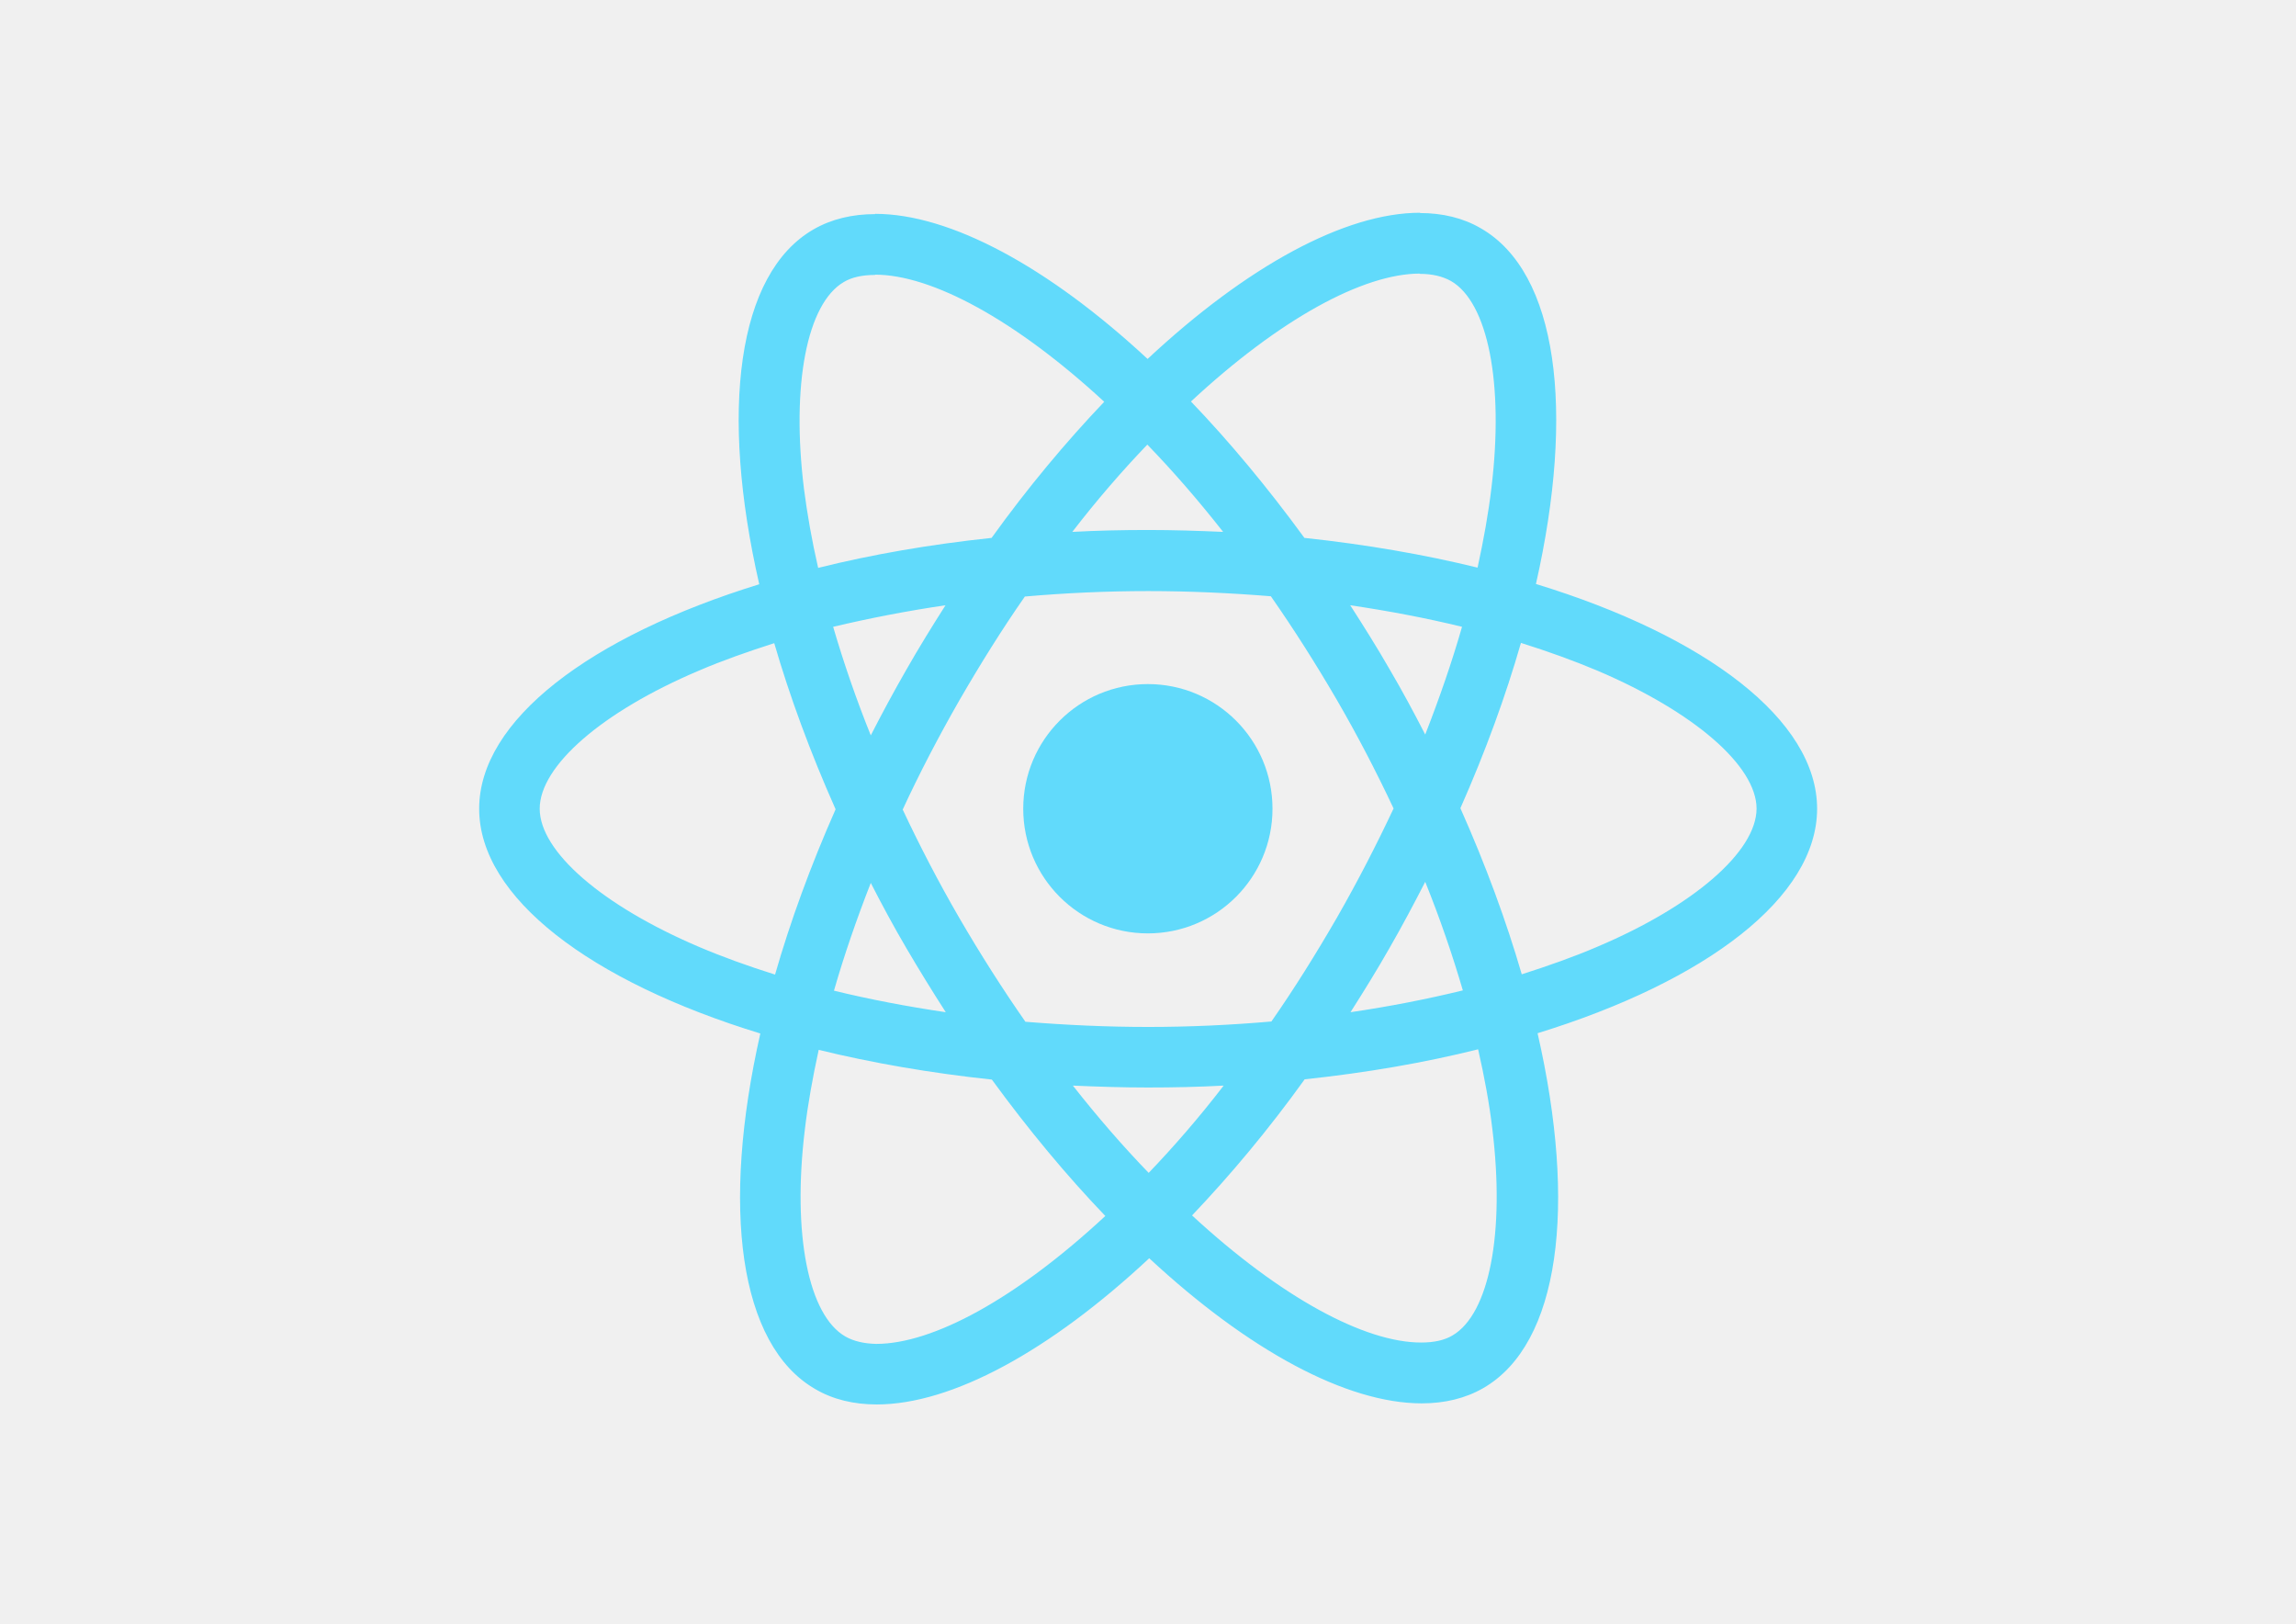
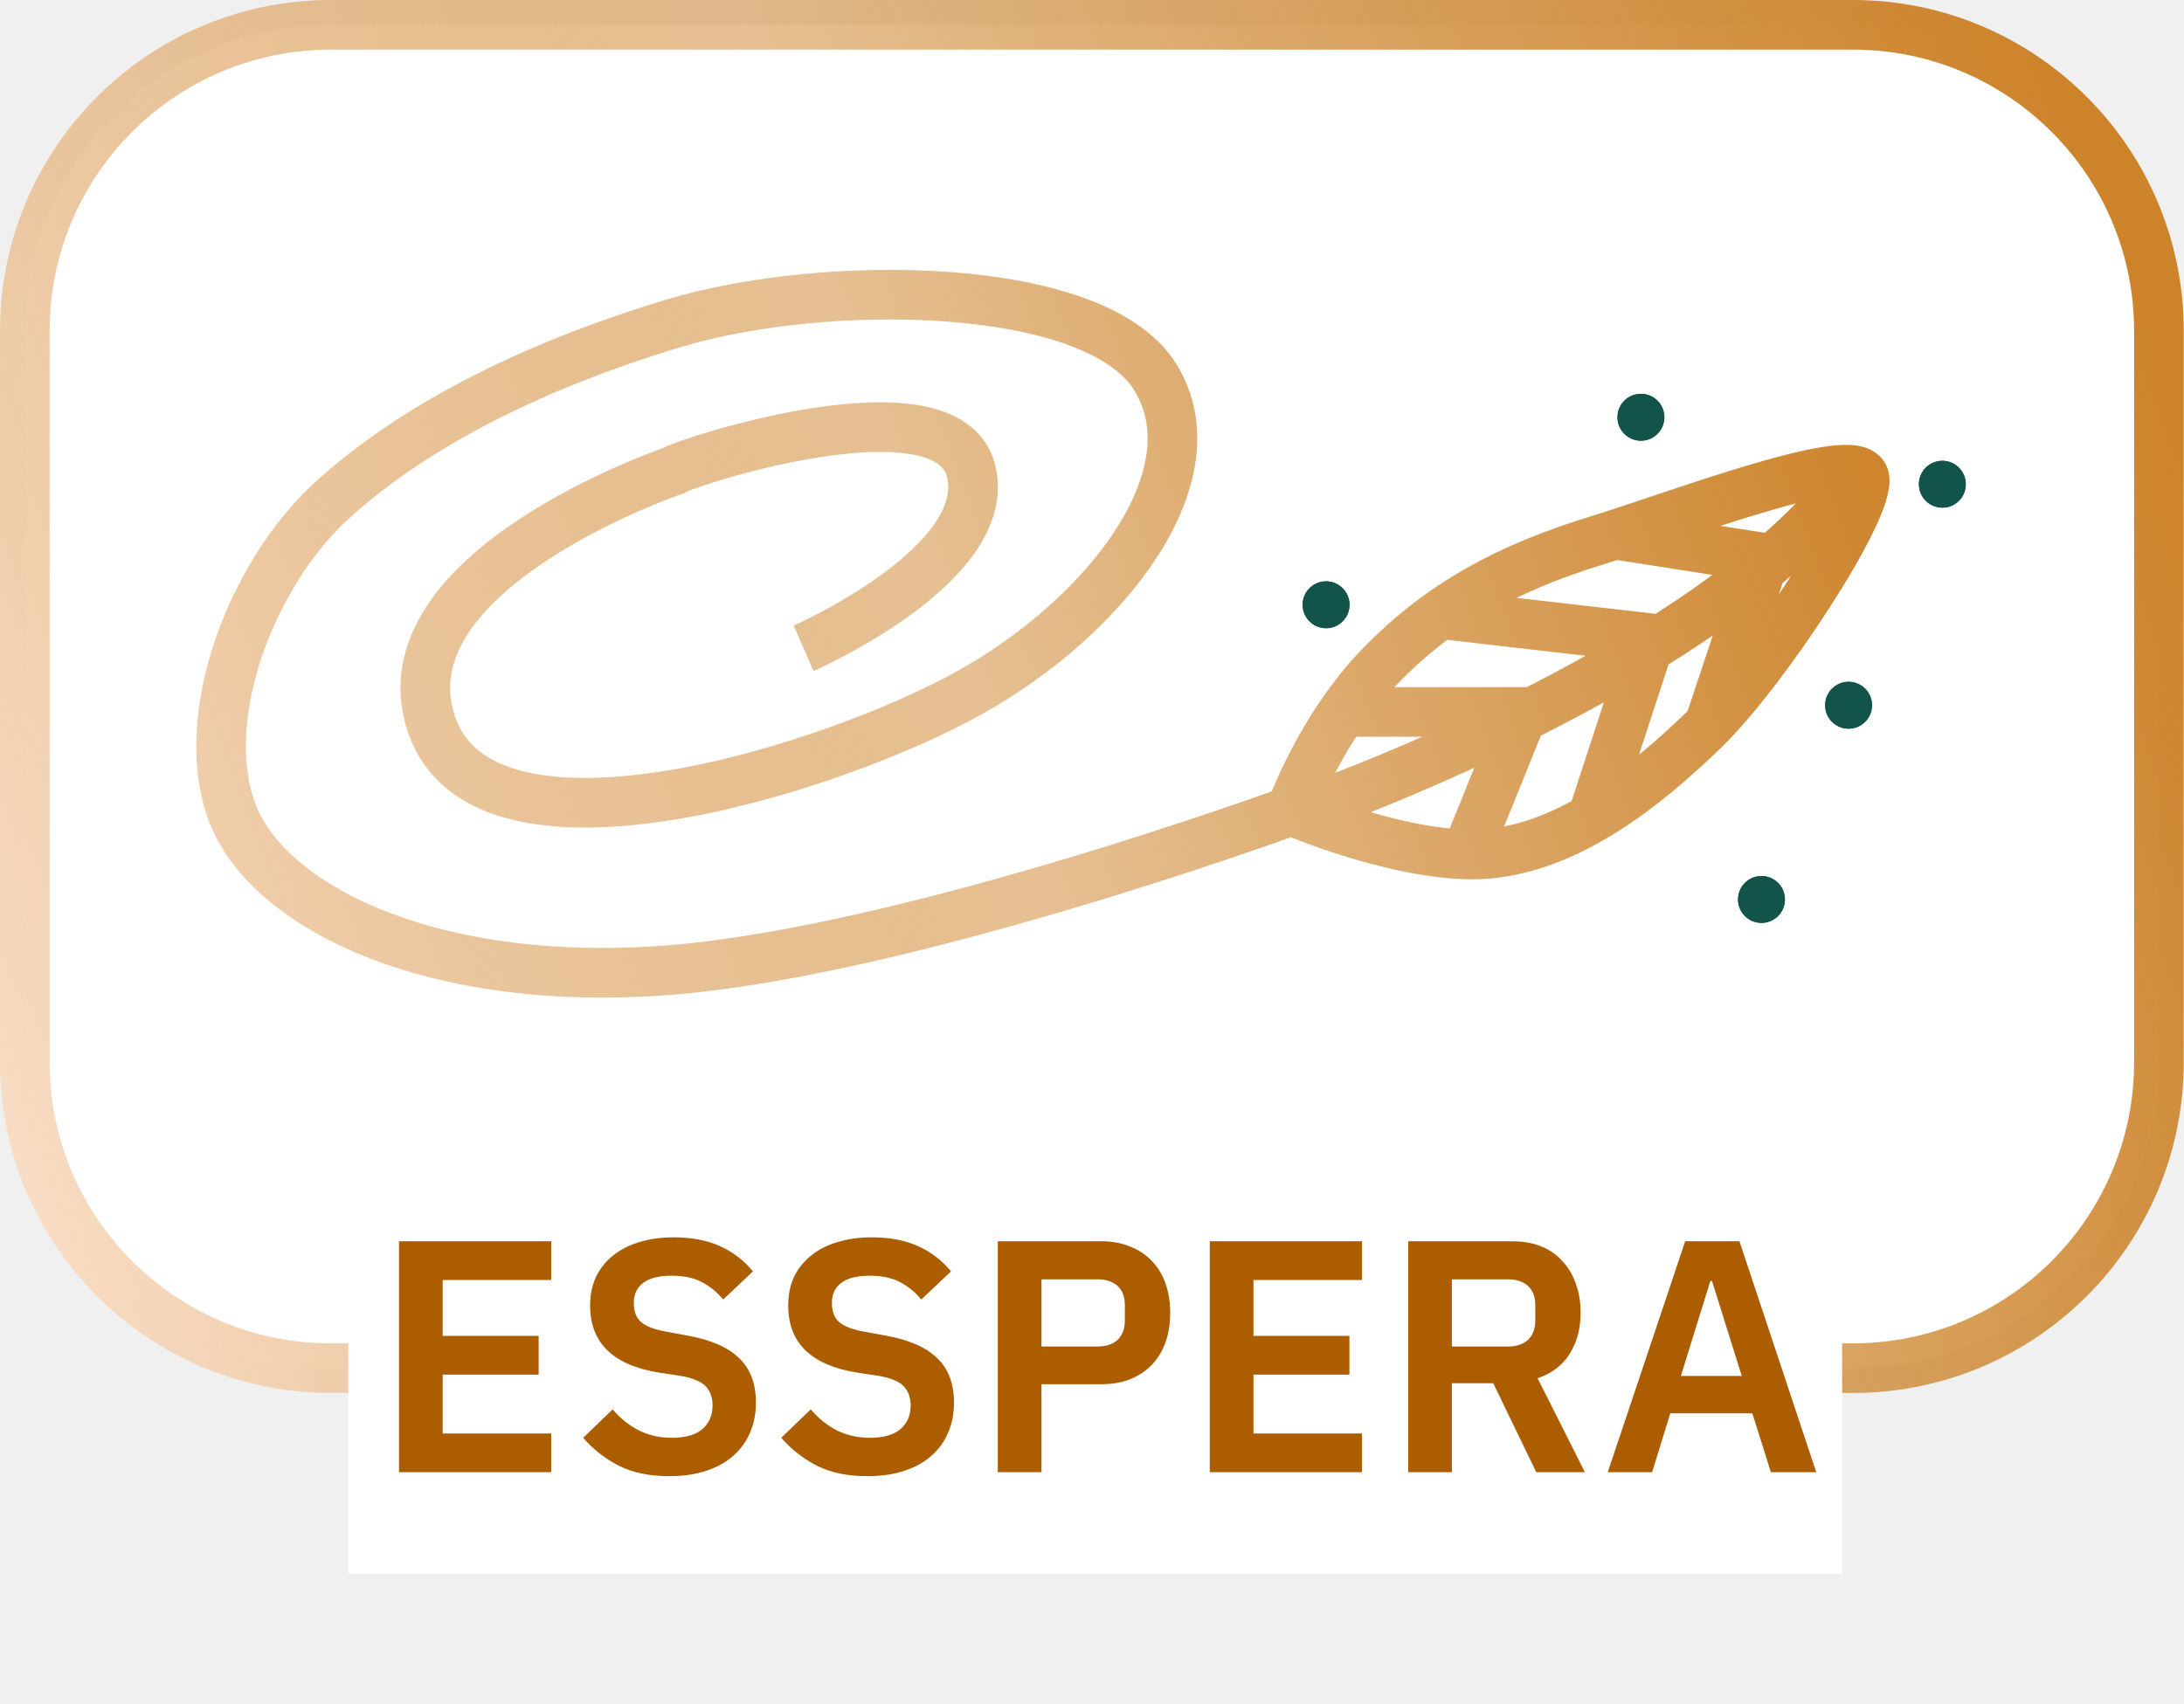
- <svg xmlns="http://www.w3.org/2000/svg" viewBox="0 0 841.9 595.3">
-   <g fill="#61DAFB">
-     <path d="M666.3 296.5c0-32.5-40.7-63.3-103.1-82.4 14.4-63.6 8-114.2-20.2-130.4-6.5-3.8-14.1-5.6-22.4-5.6v22.3c4.6 0 8.3.9 11.4 2.6 13.6 7.8 19.5 37.5 14.9 75.7-1.1 9.4-2.9 19.3-5.1 29.4-19.6-4.8-41-8.5-63.5-10.9-13.5-18.5-27.5-35.3-41.6-50 32.6-30.3 63.2-46.9 84-46.9V78c-27.5 0-63.5 19.6-99.9 53.6-36.4-33.8-72.4-53.2-99.9-53.2v22.3c20.7 0 51.4 16.5 84 46.6-14 14.7-28 31.4-41.3 49.9-22.6 2.4-44 6.1-63.6 11-2.3-10-4-19.7-5.2-29-4.7-38.2 1.1-67.9 14.6-75.8 3-1.8 6.9-2.6 11.5-2.6V78.5c-8.4 0-16 1.8-22.6 5.6-28.1 16.2-34.4 66.7-19.9 130.1-62.2 19.2-102.7 49.9-102.7 82.3 0 32.5 40.7 63.3 103.1 82.4-14.4 63.6-8 114.2 20.2 130.4 6.5 3.8 14.1 5.6 22.5 5.6 27.5 0 63.5-19.6 99.9-53.6 36.4 33.8 72.4 53.2 99.9 53.2 8.4 0 16-1.8 22.6-5.6 28.1-16.2 34.4-66.7 19.9-130.1 62-19.1 102.5-49.9 102.5-82.3zm-130.2-66.7c-3.7 12.9-8.3 26.2-13.5 39.5-4.1-8-8.4-16-13.1-24-4.6-8-9.5-15.8-14.4-23.4 14.2 2.1 27.9 4.7 41 7.9zm-45.8 106.5c-7.8 13.5-15.8 26.3-24.1 38.2-14.9 1.3-30 2-45.2 2-15.1 0-30.2-.7-45-1.9-8.3-11.9-16.4-24.6-24.2-38-7.6-13.1-14.5-26.4-20.8-39.8 6.2-13.4 13.2-26.8 20.7-39.9 7.8-13.5 15.8-26.3 24.1-38.2 14.9-1.3 30-2 45.2-2 15.1 0 30.2.7 45 1.9 8.3 11.9 16.4 24.6 24.2 38 7.6 13.1 14.5 26.4 20.8 39.8-6.3 13.4-13.2 26.8-20.7 39.9zm32.3-13c5.4 13.4 10 26.8 13.8 39.8-13.1 3.2-26.9 5.9-41.2 8 4.9-7.7 9.8-15.6 14.4-23.7 4.6-8 8.9-16.1 13-24.1zM421.2 430c-9.3-9.6-18.6-20.3-27.8-32 9 .4 18.2.7 27.5.7 9.4 0 18.7-.2 27.8-.7-9 11.7-18.3 22.4-27.5 32zm-74.4-58.9c-14.2-2.1-27.9-4.7-41-7.9 3.7-12.9 8.3-26.2 13.5-39.5 4.1 8 8.4 16 13.1 24 4.7 8 9.5 15.8 14.4 23.4zM420.7 163c9.3 9.6 18.6 20.3 27.8 32-9-.4-18.2-.7-27.5-.7-9.4 0-18.7.2-27.8.7 9-11.7 18.3-22.4 27.5-32zm-74 58.9c-4.9 7.7-9.8 15.6-14.4 23.7-4.6 8-8.9 16-13 24-5.4-13.4-10-26.8-13.8-39.8 13.1-3.1 26.9-5.8 41.2-7.9zm-90.5 125.2c-35.4-15.1-58.3-34.9-58.3-50.6 0-15.7 22.9-35.6 58.3-50.6 8.6-3.7 18-7 27.7-10.1 5.7 19.6 13.2 40 22.5 60.9-9.2 20.8-16.6 41.1-22.2 60.6-9.9-3.1-19.3-6.5-28-10.2zM310 490c-13.6-7.8-19.5-37.5-14.9-75.7 1.1-9.4 2.9-19.3 5.1-29.4 19.6 4.8 41 8.5 63.5 10.9 13.5 18.5 27.5 35.3 41.6 50-32.6 30.3-63.2 46.9-84 46.9-4.5-.1-8.3-1-11.3-2.7zm237.2-76.2c4.7 38.2-1.1 67.9-14.6 75.8-3 1.8-6.9 2.6-11.5 2.6-20.7 0-51.4-16.5-84-46.6 14-14.7 28-31.4 41.3-49.9 22.6-2.4 44-6.1 63.6-11 2.3 10.1 4.1 19.8 5.2 29.1zm38.5-66.7c-8.6 3.7-18 7-27.7 10.1-5.7-19.6-13.2-40-22.5-60.9 9.2-20.8 16.6-41.1 22.2-60.6 9.9 3.1 19.3 6.5 28.1 10.2 35.4 15.1 58.3 34.9 58.3 50.6-.1 15.7-23 35.6-58.4 50.6zM320.8 78.4z" />
-     <circle cx="420.9" cy="296.5" r="45.7" />
-     <path d="M520.5 78.1z" />
-   </g>
+ <svg xmlns="http://www.w3.org/2000/svg" width="132" height="103" viewBox="0 0 132 103" fill="none">
+   <rect x="1.5" y="1.5" width="128.984" height="81.21" rx="18.5" fill="white" stroke="url(#paint0_linear_58_3395)" stroke-width="3" />
+   <path d="M48.569 39.193C48.569 39.193 60.107 34.132 58.69 28.464C57.273 22.796 41.483 27.924 40.674 28.464C40.674 28.464 22.86 34.537 26.099 43.848C29.338 53.16 50.39 46.48 58.69 41.824C66.99 37.168 73.467 28.666 69.823 22.796C66.18 16.925 49.783 16.796 40.674 19.557C31.564 22.317 24.682 26.035 20.026 30.286C15.37 34.537 11.929 43.039 13.953 48.909C15.977 54.78 26.099 59.84 40.674 58.626C55.249 57.411 78.326 48.909 78.326 48.909M79.135 48.909C79.135 48.909 102.819 40.61 111.726 29.071M81.564 43.039H92.091L88.649 51.541M87.435 37.168L99.783 38.585L96.342 49.112M97.556 32.31L106.666 33.727L103.224 44.051M112.685 28.876C113.075 30.757 106.614 40.593 103.022 44.083C99.43 47.572 94.935 51.118 90.067 51.603C85.199 52.088 78.022 48.999 78.022 48.999C78.022 48.999 79.796 43.99 83.461 40.224C87.126 36.458 91.254 34.295 96.416 32.703C101.578 31.111 112.296 26.996 112.685 28.876Z" stroke="url(#paint1_linear_58_3395)" stroke-width="3" />
+   <circle cx="106.463" cy="54.375" r="1.417" fill="#12544A" />
+   <circle cx="106.463" cy="54.375" r="1.417" fill="#12544A" />
+   <circle cx="111.727" cy="42.634" r="1.417" fill="#12544A" />
+   <circle cx="111.727" cy="42.634" r="1.417" fill="#12544A" />
+   <circle cx="80.147" cy="36.561" r="1.417" fill="#12544A" />
+   <circle cx="80.147" cy="36.561" r="1.417" fill="#12544A" />
+   <circle cx="99.176" cy="25.225" r="1.417" fill="#12544A" />
+   <circle cx="99.176" cy="25.225" r="1.417" fill="#12544A" />
+   <circle cx="117.395" cy="29.274" r="1.417" fill="#12544A" />
+   <circle cx="117.395" cy="29.274" r="1.417" fill="#12544A" />
+   <rect x="21.053" y="71.255" width="90.283" height="23.887" fill="white" />
+   <path d="M24.115 89V75.04H33.315V77.38H26.755V80.76H32.555V83.1H26.755V86.66H33.315V89H24.115ZM40.447 89.24C39.247 89.24 38.227 89.027 37.387 88.6C36.56 88.173 35.847 87.613 35.247 86.92L37.027 85.2C37.507 85.76 38.04 86.187 38.627 86.48C39.227 86.773 39.887 86.92 40.607 86.92C41.42 86.92 42.033 86.747 42.447 86.4C42.86 86.04 43.067 85.56 43.067 84.96C43.067 84.493 42.933 84.113 42.667 83.82C42.4 83.527 41.9 83.313 41.167 83.18L39.847 82.98C37.06 82.54 35.667 81.187 35.667 78.92C35.667 78.293 35.78 77.727 36.007 77.22C36.247 76.713 36.587 76.28 37.027 75.92C37.467 75.56 37.993 75.287 38.607 75.1C39.233 74.9 39.94 74.8 40.727 74.8C41.78 74.8 42.7 74.973 43.487 75.32C44.273 75.667 44.947 76.18 45.507 76.86L43.707 78.56C43.36 78.133 42.94 77.787 42.447 77.52C41.953 77.253 41.333 77.12 40.587 77.12C39.827 77.12 39.253 77.267 38.867 77.56C38.493 77.84 38.307 78.24 38.307 78.76C38.307 79.293 38.46 79.687 38.767 79.94C39.073 80.193 39.567 80.38 40.247 80.5L41.547 80.74C42.96 80.993 44 81.447 44.667 82.1C45.347 82.74 45.687 83.64 45.687 84.8C45.687 85.467 45.567 86.073 45.327 86.62C45.1 87.153 44.76 87.62 44.307 88.02C43.867 88.407 43.32 88.707 42.667 88.92C42.027 89.133 41.287 89.24 40.447 89.24ZM52.419 89.24C51.219 89.24 50.199 89.027 49.359 88.6C48.533 88.173 47.819 87.613 47.219 86.92L48.999 85.2C49.479 85.76 50.013 86.187 50.599 86.48C51.199 86.773 51.859 86.92 52.579 86.92C53.393 86.92 54.006 86.747 54.419 86.4C54.833 86.04 55.039 85.56 55.039 84.96C55.039 84.493 54.906 84.113 54.639 83.82C54.373 83.527 53.873 83.313 53.139 83.18L51.819 82.98C49.033 82.54 47.639 81.187 47.639 78.92C47.639 78.293 47.753 77.727 47.979 77.22C48.219 76.713 48.559 76.28 48.999 75.92C49.439 75.56 49.966 75.287 50.579 75.1C51.206 74.9 51.913 74.8 52.699 74.8C53.753 74.8 54.673 74.973 55.459 75.32C56.246 75.667 56.919 76.18 57.479 76.86L55.679 78.56C55.333 78.133 54.913 77.787 54.419 77.52C53.926 77.253 53.306 77.12 52.559 77.12C51.799 77.12 51.226 77.267 50.839 77.56C50.466 77.84 50.279 78.24 50.279 78.76C50.279 79.293 50.433 79.687 50.739 79.94C51.046 80.193 51.539 80.38 52.219 80.5L53.519 80.74C54.933 80.993 55.973 81.447 56.639 82.1C57.319 82.74 57.659 83.64 57.659 84.8C57.659 85.467 57.539 86.073 57.299 86.62C57.073 87.153 56.733 87.62 56.279 88.02C55.839 88.407 55.293 88.707 54.639 88.92C53.999 89.133 53.259 89.24 52.419 89.24ZM60.306 89V75.04H66.586C67.226 75.04 67.799 75.147 68.306 75.36C68.826 75.56 69.266 75.853 69.626 76.24C69.986 76.613 70.259 77.067 70.446 77.6C70.633 78.133 70.726 78.72 70.726 79.36C70.726 80.013 70.633 80.607 70.446 81.14C70.259 81.66 69.986 82.113 69.626 82.5C69.266 82.873 68.826 83.167 68.306 83.38C67.799 83.58 67.226 83.68 66.586 83.68H62.946V89H60.306ZM62.946 81.4H66.346C66.853 81.4 67.253 81.267 67.546 81C67.839 80.72 67.986 80.327 67.986 79.82V78.9C67.986 78.393 67.839 78.007 67.546 77.74C67.253 77.473 66.853 77.34 66.346 77.34H62.946V81.4ZM73.118 89V75.04H82.319V77.38H75.758V80.76H81.558V83.1H75.758V86.66H82.319V89H73.118ZM87.751 89H85.111V75.04H91.411C92.051 75.04 92.624 75.14 93.131 75.34C93.637 75.54 94.064 75.833 94.411 76.22C94.771 76.593 95.044 77.047 95.231 77.58C95.431 78.113 95.531 78.707 95.531 79.36C95.531 80.32 95.311 81.147 94.871 81.84C94.444 82.533 93.797 83.027 92.931 83.32L95.791 89H92.851L90.251 83.62H87.751V89ZM91.151 81.4C91.657 81.4 92.057 81.267 92.351 81C92.644 80.72 92.791 80.327 92.791 79.82V78.9C92.791 78.393 92.644 78.007 92.351 77.74C92.057 77.473 91.657 77.34 91.151 77.34H87.751V81.4H91.151ZM107.032 89L105.912 85.44H100.952L99.852 89H97.172L101.852 75.04H105.132L109.772 89H107.032ZM103.472 77.44H103.372L101.592 83.18H105.272L103.472 77.44Z" fill="#AB5D00" />
+   <defs>
+     <linearGradient id="paint0_linear_58_3395" x1="1.5454e-06" y1="74.291" x2="131.984" y2="25.304" gradientUnits="userSpaceOnUse">
+       <stop stop-color="#F9DFC8" />
+       <stop offset="0.479" stop-color="#CD832A" stop-opacity="0.51" />
+       <stop offset="1" stop-color="#CD832A" />
+     </linearGradient>
+     <linearGradient id="paint1_linear_58_3395" x1="2.024" y1="69.433" x2="117.814" y2="25.911" gradientUnits="userSpaceOnUse">
+       <stop stop-color="#F9DFC8" />
+       <stop offset="0.51" stop-color="#CD832A" stop-opacity="0.51" />
+       <stop offset="0.974" stop-color="#CD832A" />
+     </linearGradient>
+   </defs>
</svg>
